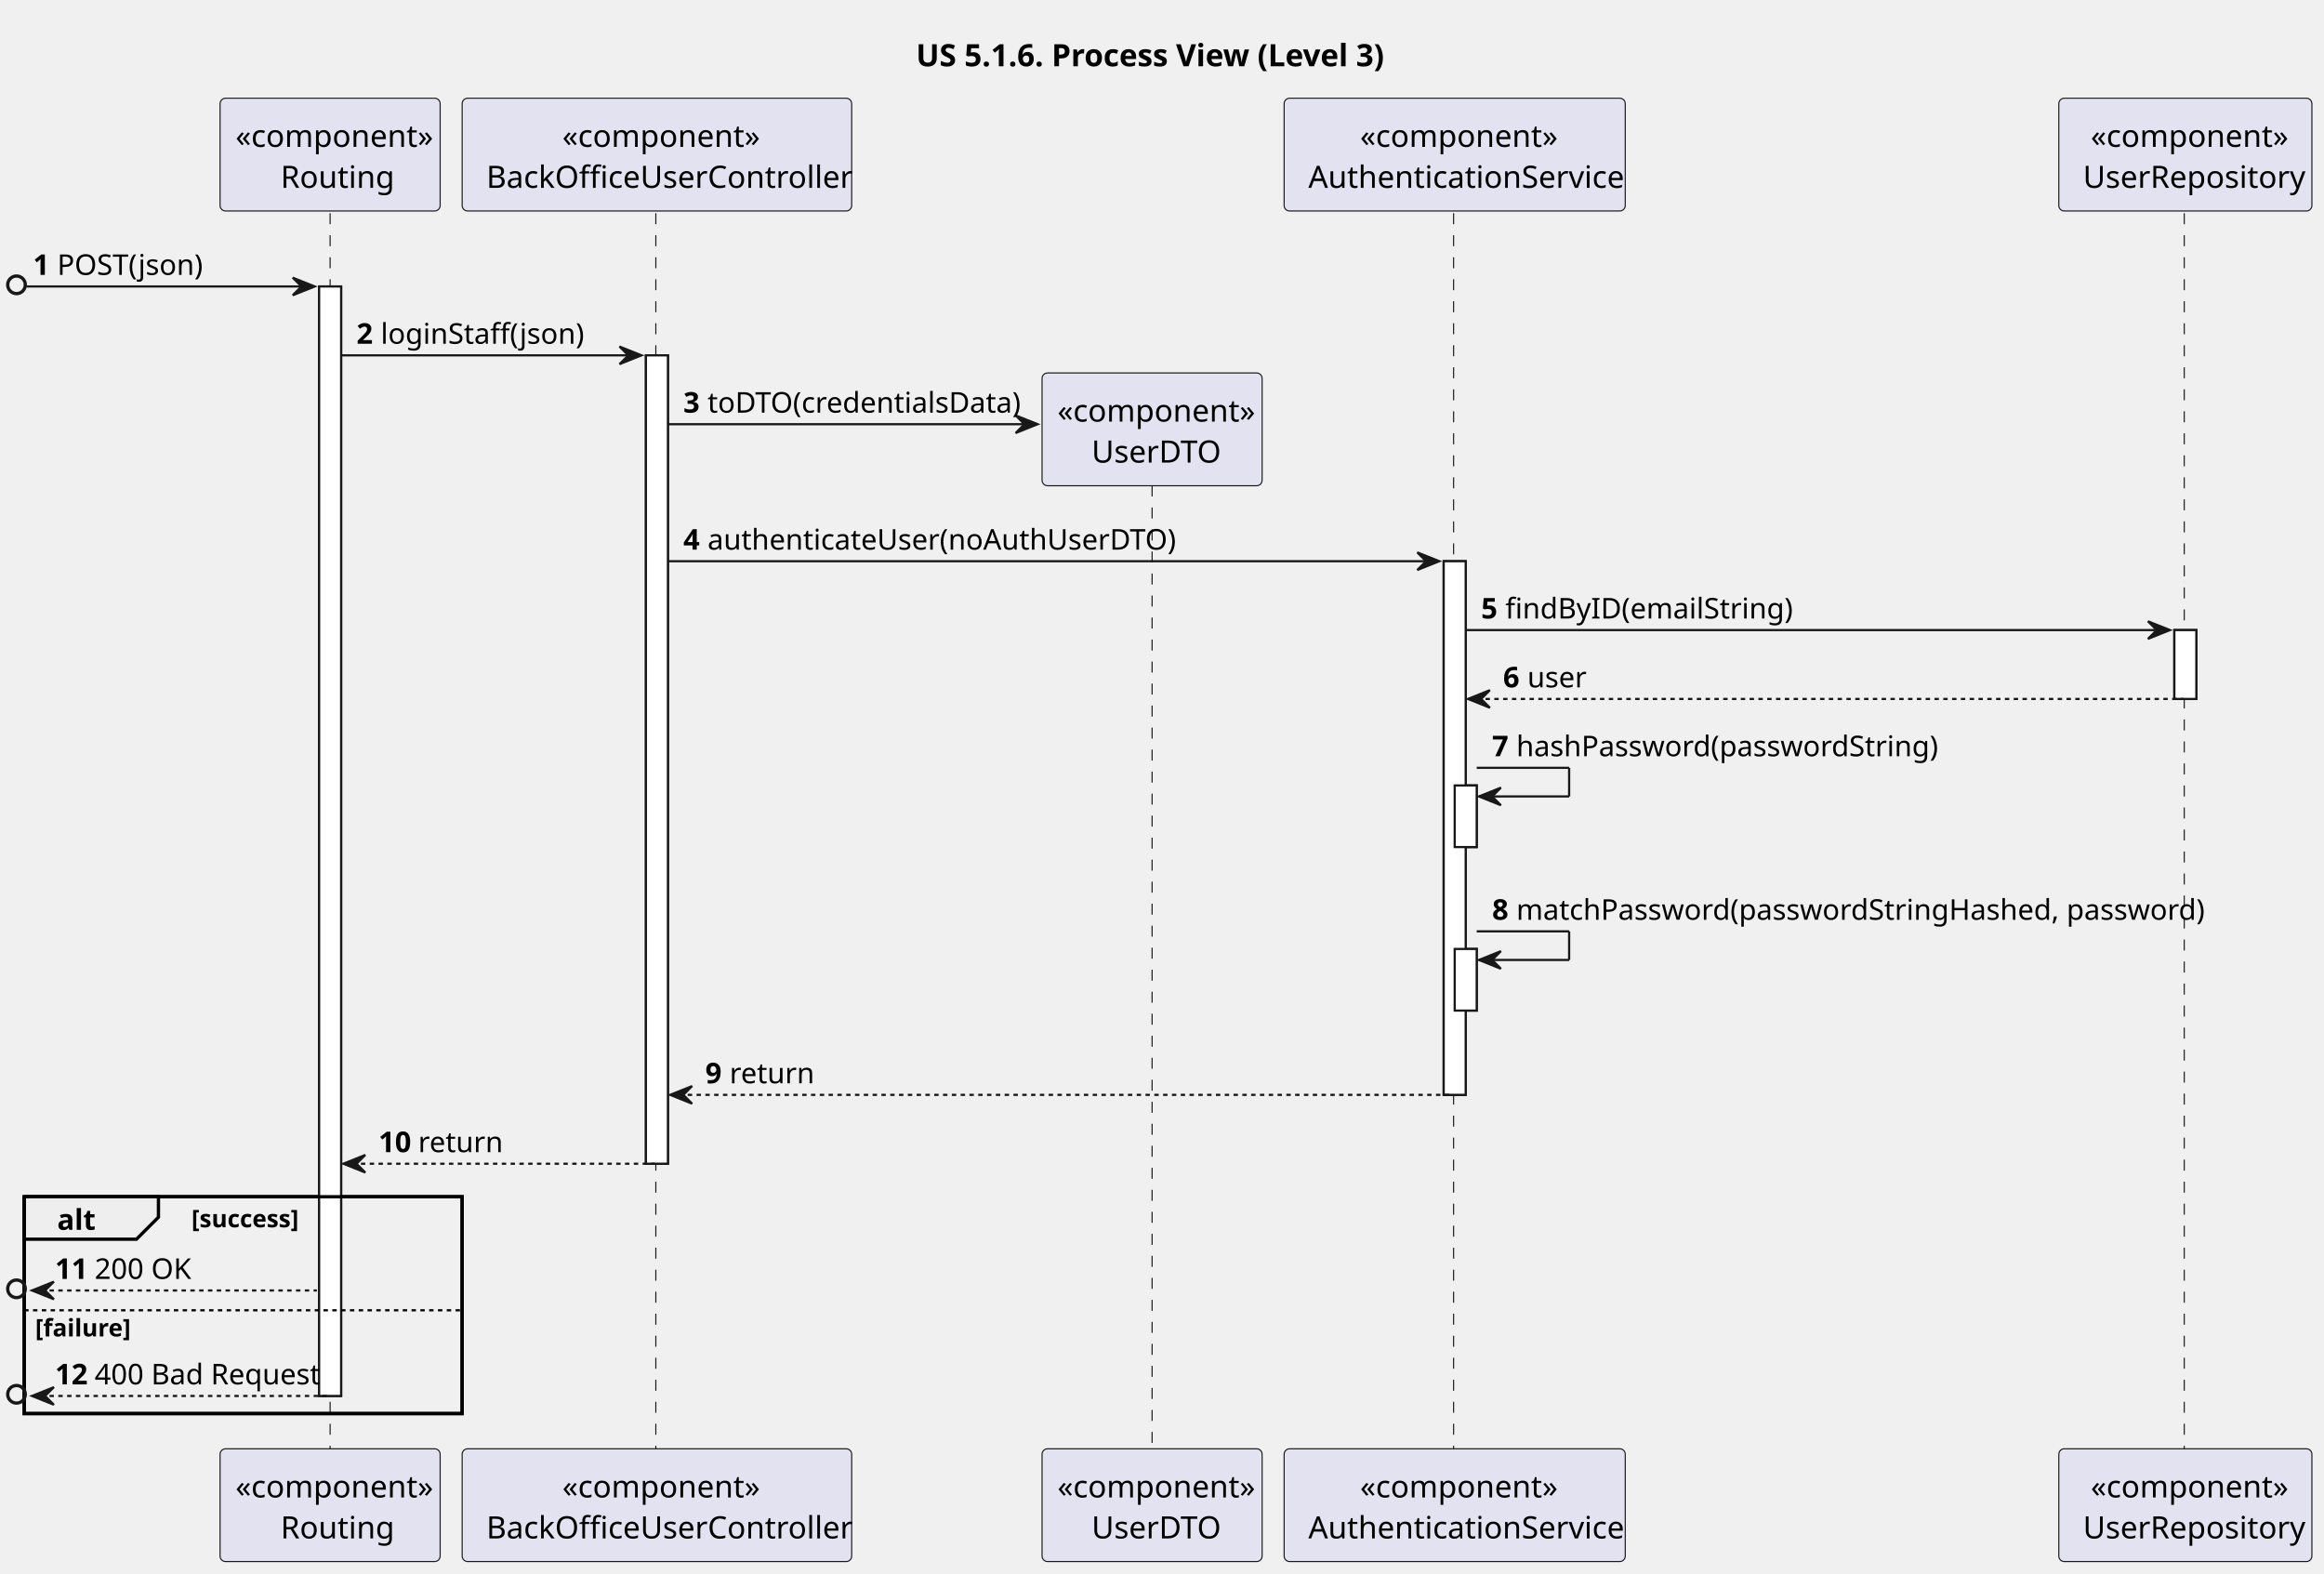
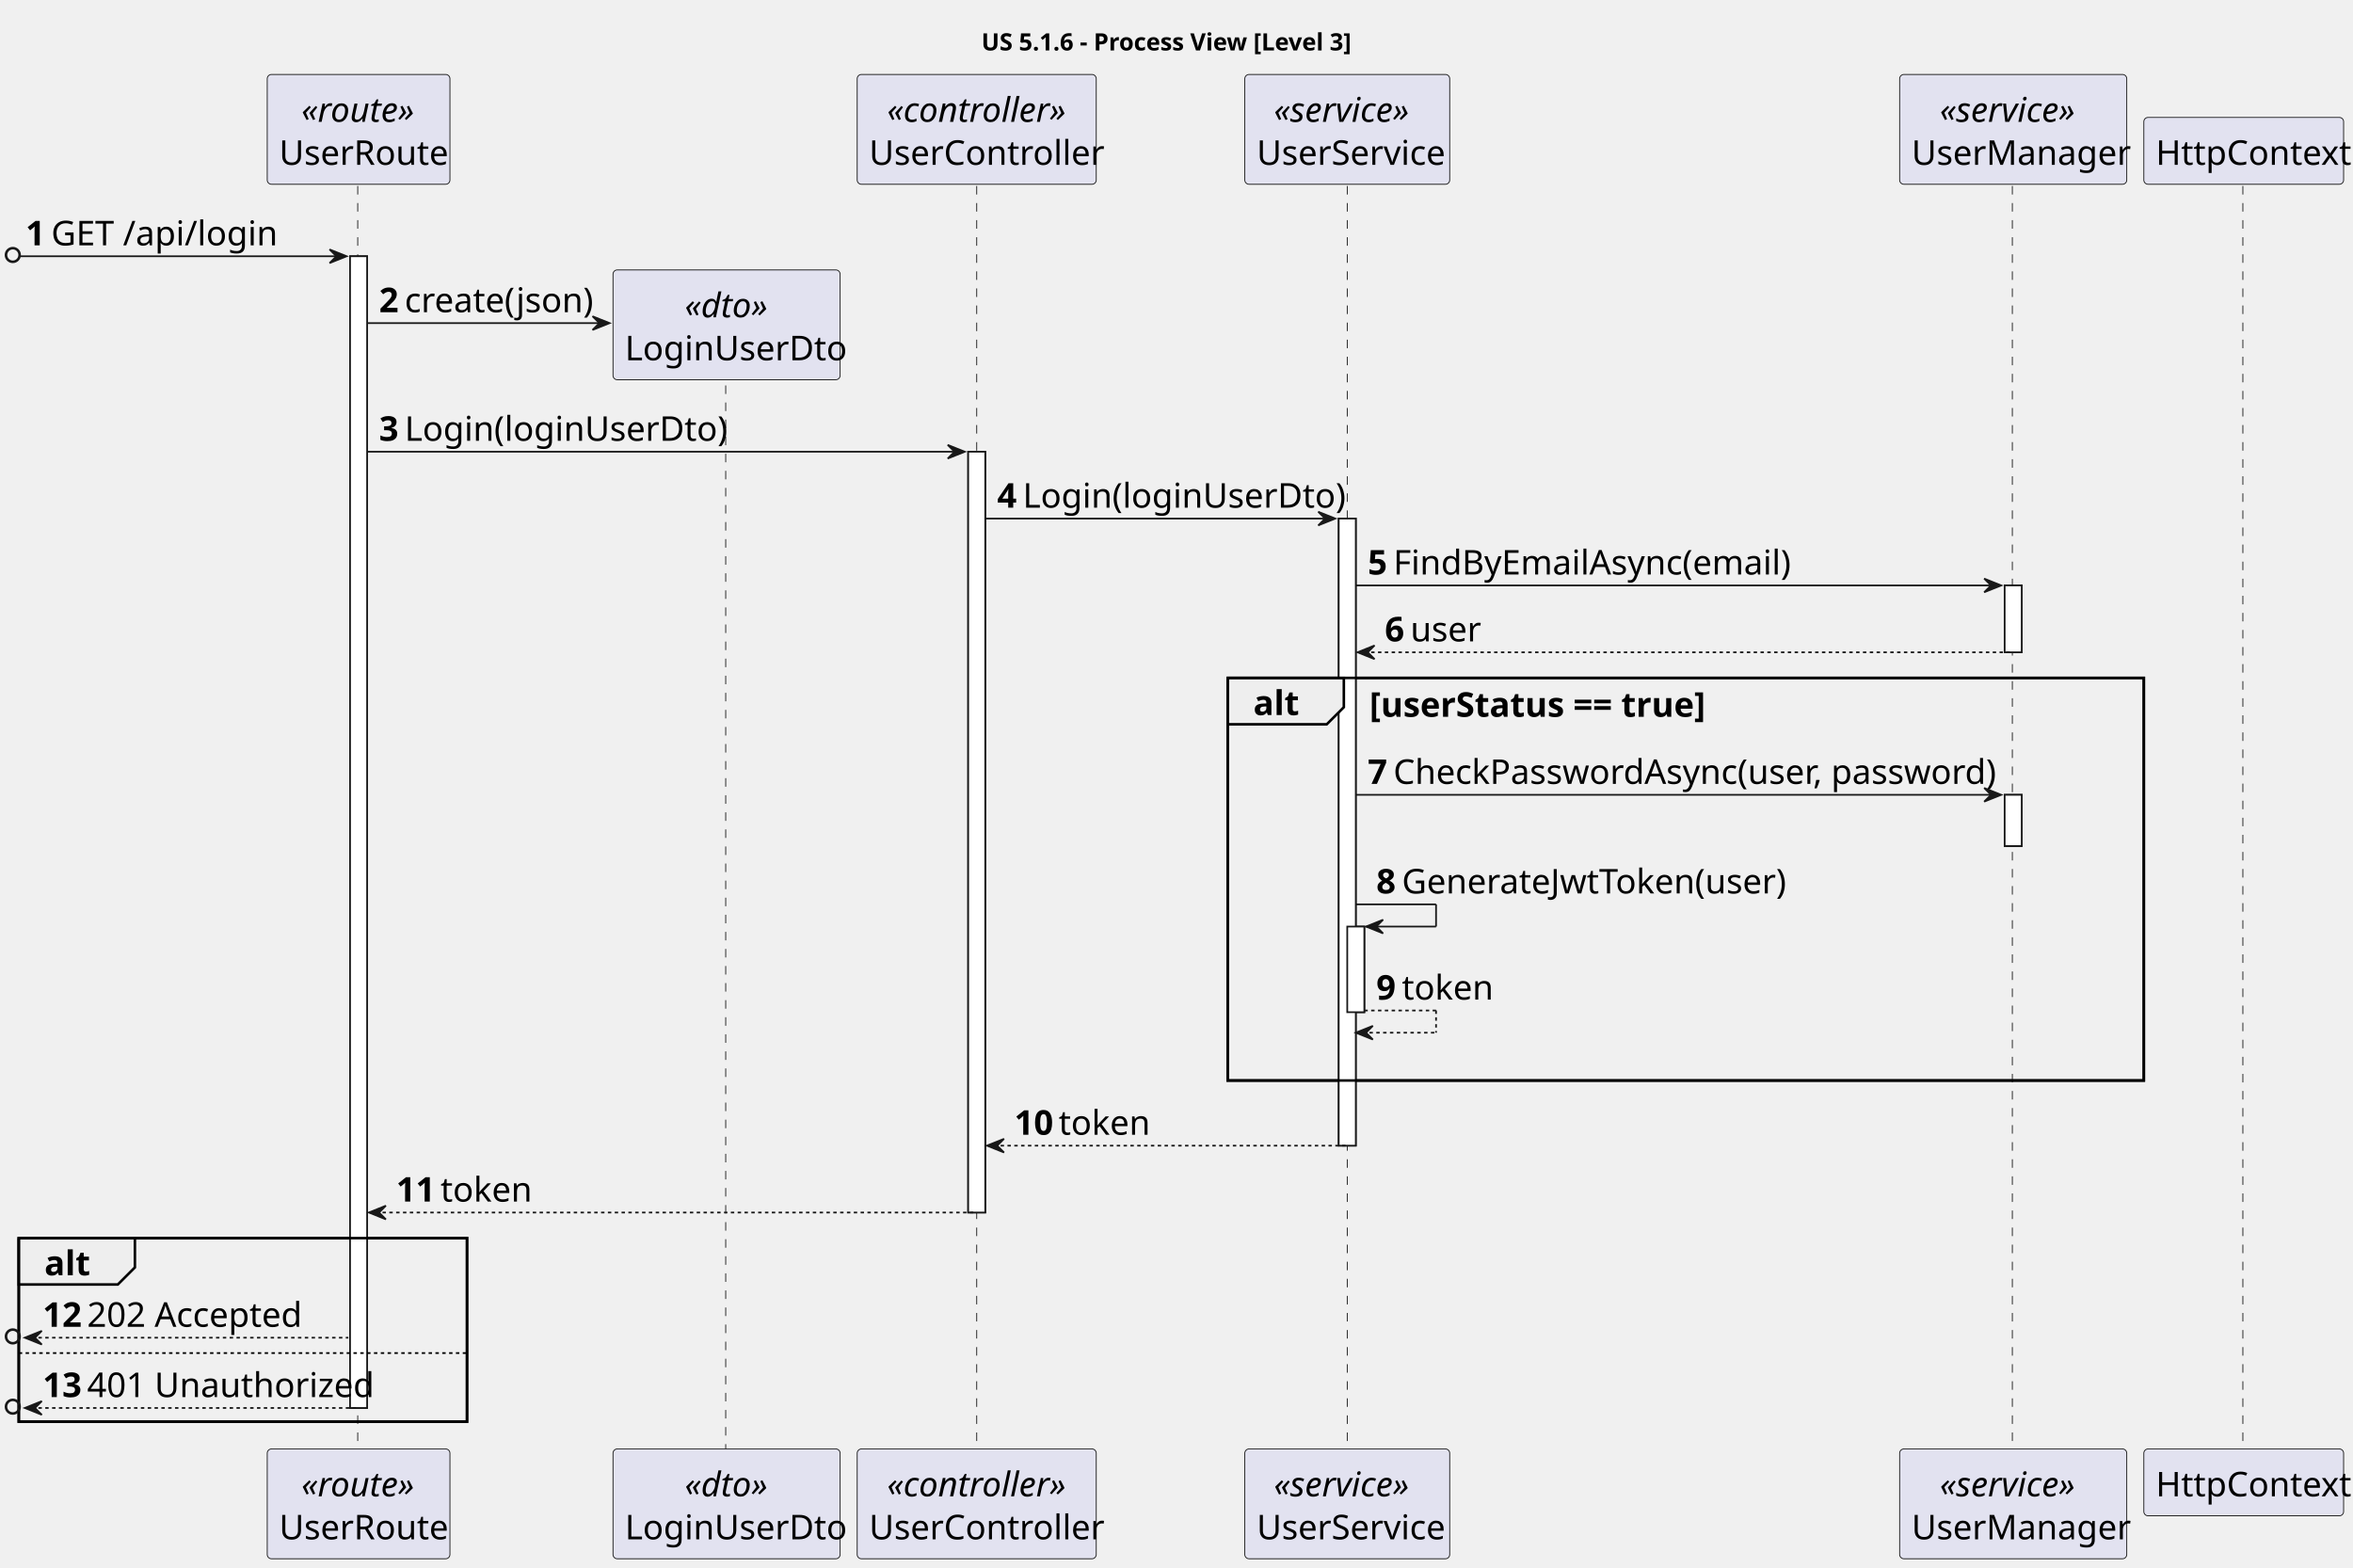
- <svg xmlns="http://www.w3.org/2000/svg" contentStyleType="text/css" height="715px" preserveAspectRatio="none" style="width:1056px;height:715px;background:#FFFFFF;" version="1.1" viewBox="0 0 1056 715" width="1056px" zoomAndPan="magnify">
+ <svg xmlns="http://www.w3.org/2000/svg" contentStyleType="text/css" height="918px" preserveAspectRatio="none" style="width:1378px;height:918px;background:#FFFFFF;" version="1.1" viewBox="0 0 1378 918" width="1378px" zoomAndPan="magnify">
  <defs />
  <g>
-     <text fill="#000000" font-family="sans-serif" font-size="14" font-weight="bold" lengthAdjust="spacing" textLength="222" x="416.25" y="30.107">US 5.1.6. Process View (Level 3)</text>
-     <rect fill="#FFFFFF" height="504.074" style="stroke:#181818;stroke-width:1.0;" width="10" x="145" y="130.154" />
-     <rect fill="#FFFFFF" height="367.279" style="stroke:#181818;stroke-width:1.0;" width="10" x="293.5" y="161.445" />
-     <rect fill="#FFFFFF" height="242.455" style="stroke:#181818;stroke-width:1.0;" width="10" x="656" y="254.978" />
-     <rect fill="#FFFFFF" height="28" style="stroke:#181818;stroke-width:1.0;" width="10" x="661" y="356.852" />
-     <rect fill="#FFFFFF" height="28" style="stroke:#181818;stroke-width:1.0;" width="10" x="661" y="431.143" />
-     <rect fill="#FFFFFF" height="31.291" style="stroke:#181818;stroke-width:1.0;" width="10" x="988" y="286.269" />
-     <rect fill="none" height="98.504" style="stroke:#000000;stroke-width:1.5;" width="199" x="11" y="543.725" />
-     <line style="stroke:#181818;stroke-width:0.5;stroke-dasharray:5.0,5.0;" x1="150" x2="150" y1="96.863" y2="659.229" />
-     <line style="stroke:#181818;stroke-width:0.5;stroke-dasharray:5.0,5.0;" x1="298" x2="298" y1="96.863" y2="659.229" />
-     <line style="stroke:#181818;stroke-width:0.5;stroke-dasharray:5.0,5.0;" x1="523.5" x2="523.5" y1="210.566" y2="659.229" />
-     <line style="stroke:#181818;stroke-width:0.5;stroke-dasharray:5.0,5.0;" x1="660.5" x2="660.5" y1="96.863" y2="659.229" />
-     <line style="stroke:#181818;stroke-width:0.5;stroke-dasharray:5.0,5.0;" x1="992.5" x2="992.5" y1="96.863" y2="659.229" />
-     <rect fill="#E2E2F0" height="51.242" rx="2.5" ry="2.5" style="stroke:#181818;stroke-width:0.5;" width="100" x="100" y="44.621" />
-     <text fill="#000000" font-family="sans-serif" font-size="14" lengthAdjust="spacing" textLength="86" x="107" y="66.728">«component»</text>
-     <text fill="#000000" font-family="sans-serif" font-size="14" lengthAdjust="spacing" textLength="49" x="127.5" y="85.35">Routing</text>
-     <rect fill="#E2E2F0" height="51.242" rx="2.5" ry="2.5" style="stroke:#181818;stroke-width:0.5;" width="100" x="100" y="658.229" />
-     <text fill="#000000" font-family="sans-serif" font-size="14" lengthAdjust="spacing" textLength="86" x="107" y="680.336">«component»</text>
-     <text fill="#000000" font-family="sans-serif" font-size="14" lengthAdjust="spacing" textLength="49" x="127.5" y="698.957">Routing</text>
-     <rect fill="#E2E2F0" height="51.242" rx="2.5" ry="2.5" style="stroke:#181818;stroke-width:0.5;" width="177" x="210" y="44.621" />
-     <text fill="#000000" font-family="sans-serif" font-size="14" lengthAdjust="spacing" textLength="86" x="255.5" y="66.728">«component»</text>
-     <text fill="#000000" font-family="sans-serif" font-size="14" lengthAdjust="spacing" textLength="159" x="221" y="85.35">BackOfficeUserController</text>
-     <rect fill="#E2E2F0" height="51.242" rx="2.5" ry="2.5" style="stroke:#181818;stroke-width:0.5;" width="177" x="210" y="658.229" />
-     <text fill="#000000" font-family="sans-serif" font-size="14" lengthAdjust="spacing" textLength="86" x="255.5" y="680.336">«component»</text>
-     <text fill="#000000" font-family="sans-serif" font-size="14" lengthAdjust="spacing" textLength="159" x="221" y="698.957">BackOfficeUserController</text>
-     <rect fill="#E2E2F0" height="51.242" rx="2.5" ry="2.5" style="stroke:#181818;stroke-width:0.5;" width="100" x="473.5" y="658.229" />
-     <text fill="#000000" font-family="sans-serif" font-size="14" lengthAdjust="spacing" textLength="86" x="480.5" y="680.336">«component»</text>
-     <text fill="#000000" font-family="sans-serif" font-size="14" lengthAdjust="spacing" textLength="59" x="496" y="698.957">UserDTO</text>
-     <rect fill="#E2E2F0" height="51.242" rx="2.5" ry="2.5" style="stroke:#181818;stroke-width:0.5;" width="155" x="583.5" y="44.621" />
-     <text fill="#000000" font-family="sans-serif" font-size="14" lengthAdjust="spacing" textLength="86" x="618" y="66.728">«component»</text>
-     <text fill="#000000" font-family="sans-serif" font-size="14" lengthAdjust="spacing" textLength="137" x="594.5" y="85.35">AuthenticationService</text>
-     <rect fill="#E2E2F0" height="51.242" rx="2.5" ry="2.5" style="stroke:#181818;stroke-width:0.5;" width="155" x="583.5" y="658.229" />
-     <text fill="#000000" font-family="sans-serif" font-size="14" lengthAdjust="spacing" textLength="86" x="618" y="680.336">«component»</text>
-     <text fill="#000000" font-family="sans-serif" font-size="14" lengthAdjust="spacing" textLength="137" x="594.5" y="698.957">AuthenticationService</text>
-     <rect fill="#E2E2F0" height="51.242" rx="2.5" ry="2.5" style="stroke:#181818;stroke-width:0.5;" width="115" x="935.5" y="44.621" />
-     <text fill="#000000" font-family="sans-serif" font-size="14" lengthAdjust="spacing" textLength="86" x="950" y="66.728">«component»</text>
-     <text fill="#000000" font-family="sans-serif" font-size="14" lengthAdjust="spacing" textLength="97" x="946.5" y="85.35">UserRepository</text>
-     <rect fill="#E2E2F0" height="51.242" rx="2.5" ry="2.5" style="stroke:#181818;stroke-width:0.5;" width="115" x="935.5" y="658.229" />
-     <text fill="#000000" font-family="sans-serif" font-size="14" lengthAdjust="spacing" textLength="86" x="950" y="680.336">«component»</text>
-     <text fill="#000000" font-family="sans-serif" font-size="14" lengthAdjust="spacing" textLength="97" x="946.5" y="698.957">UserRepository</text>
-     <rect fill="#FFFFFF" height="504.074" style="stroke:#181818;stroke-width:1.0;" width="10" x="145" y="130.154" />
-     <rect fill="#FFFFFF" height="367.279" style="stroke:#181818;stroke-width:1.0;" width="10" x="293.5" y="161.445" />
-     <rect fill="#FFFFFF" height="242.455" style="stroke:#181818;stroke-width:1.0;" width="10" x="656" y="254.978" />
-     <rect fill="#FFFFFF" height="28" style="stroke:#181818;stroke-width:1.0;" width="10" x="661" y="356.852" />
-     <rect fill="#FFFFFF" height="28" style="stroke:#181818;stroke-width:1.0;" width="10" x="661" y="431.143" />
-     <rect fill="#FFFFFF" height="31.291" style="stroke:#181818;stroke-width:1.0;" width="10" x="988" y="286.269" />
-     <ellipse cx="7.5" cy="129.404" fill="none" rx="4" ry="4" style="stroke:#181818;stroke-width:1.5;" />
-     <polygon fill="#181818" points="133,126.154,143,130.154,133,134.154,137,130.154" style="stroke:#181818;stroke-width:1.0;" />
-     <line style="stroke:#181818;stroke-width:1.0;" x1="12" x2="139" y1="130.154" y2="130.154" />
-     <text fill="#000000" font-family="sans-serif" font-size="13" font-weight="bold" lengthAdjust="spacing" textLength="7" x="15" y="124.892">1</text>
-     <text fill="#000000" font-family="sans-serif" font-size="13" lengthAdjust="spacing" textLength="67" x="26" y="124.892">POST(json)</text>
-     <polygon fill="#181818" points="281.5,157.445,291.5,161.445,281.5,165.445,285.5,161.445" style="stroke:#181818;stroke-width:1.0;" />
-     <line style="stroke:#181818;stroke-width:1.0;" x1="155" x2="287.5" y1="161.445" y2="161.445" />
-     <text fill="#000000" font-family="sans-serif" font-size="13" font-weight="bold" lengthAdjust="spacing" textLength="7" x="162" y="156.183">2</text>
-     <text fill="#000000" font-family="sans-serif" font-size="13" lengthAdjust="spacing" textLength="85" x="173" y="156.183">loginStaff(json)</text>
-     <polygon fill="#181818" points="461.5,188.736,471.5,192.736,461.5,196.736,465.5,192.736" style="stroke:#181818;stroke-width:1.0;" />
-     <line style="stroke:#181818;stroke-width:1.0;" x1="303.5" x2="467.5" y1="192.736" y2="192.736" />
-     <text fill="#000000" font-family="sans-serif" font-size="13" font-weight="bold" lengthAdjust="spacing" textLength="7" x="310.5" y="187.474">3</text>
-     <text fill="#000000" font-family="sans-serif" font-size="13" lengthAdjust="spacing" textLength="135" x="321.5" y="187.474">toDTO(credentialsData)</text>
-     <rect fill="#E2E2F0" height="51.242" rx="2.5" ry="2.5" style="stroke:#181818;stroke-width:0.5;" width="100" x="473.5" y="169.445" />
-     <text fill="#000000" font-family="sans-serif" font-size="14" lengthAdjust="spacing" textLength="86" x="480.5" y="191.553">«component»</text>
-     <text fill="#000000" font-family="sans-serif" font-size="14" lengthAdjust="spacing" textLength="59" x="496" y="210.174">UserDTO</text>
-     <polygon fill="#181818" points="644,250.978,654,254.978,644,258.978,648,254.978" style="stroke:#181818;stroke-width:1.0;" />
-     <line style="stroke:#181818;stroke-width:1.0;" x1="303.5" x2="650" y1="254.978" y2="254.978" />
-     <text fill="#000000" font-family="sans-serif" font-size="13" font-weight="bold" lengthAdjust="spacing" textLength="7" x="310.5" y="249.716">4</text>
-     <text fill="#000000" font-family="sans-serif" font-size="13" lengthAdjust="spacing" textLength="200" x="321.5" y="249.716">authenticateUser(noAuthUserDTO)</text>
-     <polygon fill="#181818" points="976,282.269,986,286.269,976,290.269,980,286.269" style="stroke:#181818;stroke-width:1.0;" />
-     <line style="stroke:#181818;stroke-width:1.0;" x1="666" x2="982" y1="286.269" y2="286.269" />
-     <text fill="#000000" font-family="sans-serif" font-size="13" font-weight="bold" lengthAdjust="spacing" textLength="7" x="673" y="281.007">5</text>
-     <text fill="#000000" font-family="sans-serif" font-size="13" lengthAdjust="spacing" textLength="121" x="684" y="281.007">findByID(emailString)</text>
-     <polygon fill="#181818" points="677,313.56,667,317.56,677,321.56,673,317.56" style="stroke:#181818;stroke-width:1.0;" />
-     <line style="stroke:#181818;stroke-width:1.0;stroke-dasharray:2.0,2.0;" x1="671" x2="992" y1="317.56" y2="317.56" />
-     <text fill="#000000" font-family="sans-serif" font-size="13" font-weight="bold" lengthAdjust="spacing" textLength="7" x="683" y="312.298">6</text>
-     <text fill="#000000" font-family="sans-serif" font-size="13" lengthAdjust="spacing" textLength="25" x="694" y="312.298">user</text>
-     <line style="stroke:#181818;stroke-width:1.0;" x1="671" x2="713" y1="348.852" y2="348.852" />
-     <line style="stroke:#181818;stroke-width:1.0;" x1="713" x2="713" y1="348.852" y2="361.852" />
-     <line style="stroke:#181818;stroke-width:1.0;" x1="672" x2="713" y1="361.852" y2="361.852" />
-     <polygon fill="#181818" points="682,357.852,672,361.852,682,365.852,678,361.852" style="stroke:#181818;stroke-width:1.0;" />
-     <text fill="#000000" font-family="sans-serif" font-size="13" font-weight="bold" lengthAdjust="spacing" textLength="7" x="678" y="343.589">7</text>
-     <text fill="#000000" font-family="sans-serif" font-size="13" lengthAdjust="spacing" textLength="182" x="689" y="343.589">hashPassword(passwordString)</text>
-     <line style="stroke:#181818;stroke-width:1.0;" x1="671" x2="713" y1="423.143" y2="423.143" />
-     <line style="stroke:#181818;stroke-width:1.0;" x1="713" x2="713" y1="423.143" y2="436.143" />
-     <line style="stroke:#181818;stroke-width:1.0;" x1="672" x2="713" y1="436.143" y2="436.143" />
-     <polygon fill="#181818" points="682,432.143,672,436.143,682,440.143,678,436.143" style="stroke:#181818;stroke-width:1.0;" />
-     <text fill="#000000" font-family="sans-serif" font-size="13" font-weight="bold" lengthAdjust="spacing" textLength="7" x="678" y="417.88">8</text>
-     <text fill="#000000" font-family="sans-serif" font-size="13" lengthAdjust="spacing" textLength="297" x="689" y="417.88">matchPassword(passwordStringHashed, password)</text>
-     <polygon fill="#181818" points="314.5,493.434,304.5,497.434,314.5,501.434,310.5,497.434" style="stroke:#181818;stroke-width:1.0;" />
-     <line style="stroke:#181818;stroke-width:1.0;stroke-dasharray:2.0,2.0;" x1="308.5" x2="660" y1="497.434" y2="497.434" />
-     <text fill="#000000" font-family="sans-serif" font-size="13" font-weight="bold" lengthAdjust="spacing" textLength="7" x="320.5" y="492.171">9</text>
-     <text fill="#000000" font-family="sans-serif" font-size="13" lengthAdjust="spacing" textLength="33" x="331.5" y="492.171">return</text>
-     <polygon fill="#181818" points="166,524.725,156,528.725,166,532.725,162,528.725" style="stroke:#181818;stroke-width:1.0;" />
-     <line style="stroke:#181818;stroke-width:1.0;stroke-dasharray:2.0,2.0;" x1="160" x2="297.5" y1="528.725" y2="528.725" />
-     <text fill="#000000" font-family="sans-serif" font-size="13" font-weight="bold" lengthAdjust="spacing" textLength="14" x="172" y="523.462">10</text>
-     <text fill="#000000" font-family="sans-serif" font-size="13" lengthAdjust="spacing" textLength="33" x="190" y="523.462">return</text>
-     <path d="M11,543.725 L72,543.725 L72,553.016 L62,563.016 L11,563.016 L11,543.725 " fill="#EEEEEE" style="stroke:#000000;stroke-width:1.5;" />
-     <rect fill="none" height="98.504" style="stroke:#000000;stroke-width:1.5;" width="199" x="11" y="543.725" />
-     <text fill="#000000" font-family="sans-serif" font-size="13" font-weight="bold" lengthAdjust="spacing" textLength="16" x="26" y="558.753">alt</text>
-     <text fill="#000000" font-family="sans-serif" font-size="11" font-weight="bold" lengthAdjust="spacing" textLength="55" x="87" y="557.595">[success]</text>
-     <ellipse cx="7.5" cy="585.557" fill="none" rx="4" ry="4" style="stroke:#181818;stroke-width:1.5;" />
-     <polygon fill="#181818" points="24.5,582.307,14.5,586.307,24.5,590.307,20.5,586.307" style="stroke:#181818;stroke-width:1.0;" />
-     <line style="stroke:#181818;stroke-width:1.0;stroke-dasharray:2.0,2.0;" x1="22.5" x2="144" y1="586.307" y2="586.307" />
-     <text fill="#000000" font-family="sans-serif" font-size="13" font-weight="bold" lengthAdjust="spacing" textLength="14" x="25" y="581.044">11</text>
-     <text fill="#000000" font-family="sans-serif" font-size="13" lengthAdjust="spacing" textLength="44" x="43" y="581.044">200 OK</text>
-     <line style="stroke:#000000;stroke-width:1.0;stroke-dasharray:2.0,2.0;" x1="11" x2="210" y1="595.307" y2="595.307" />
-     <text fill="#000000" font-family="sans-serif" font-size="11" font-weight="bold" lengthAdjust="spacing" textLength="43" x="16" y="607.177">[failure]</text>
-     <ellipse cx="7.5" cy="633.479" fill="none" rx="4" ry="4" style="stroke:#181818;stroke-width:1.5;" />
-     <polygon fill="#181818" points="24.5,630.229,14.5,634.229,24.5,638.229,20.5,634.229" style="stroke:#181818;stroke-width:1.0;" />
-     <line style="stroke:#181818;stroke-width:1.0;stroke-dasharray:2.0,2.0;" x1="22.5" x2="149" y1="634.229" y2="634.229" />
-     <text fill="#000000" font-family="sans-serif" font-size="13" font-weight="bold" lengthAdjust="spacing" textLength="14" x="25" y="628.966">12</text>
-     <text fill="#000000" font-family="sans-serif" font-size="13" lengthAdjust="spacing" textLength="100" x="43" y="628.966">400 Bad Request</text>
+     <text fill="#000000" font-family="sans-serif" font-size="14" font-weight="bold" lengthAdjust="spacing" textLength="227" x="574.75" y="29.533">US 5.1.6 - Process View [Level 3]</text>
+     <rect fill="#FFFFFF" height="674.5" style="stroke:#181818;stroke-width:1.0;" width="10" x="205" y="150.078" />
+     <rect fill="#FFFFFF" height="445.562" style="stroke:#181818;stroke-width:1.0;" width="10" x="567" y="264.547" />
+     <rect fill="#FFFFFF" height="367.25" style="stroke:#181818;stroke-width:1.0;" width="10" x="784" y="303.703" />
+     <rect fill="#FFFFFF" height="50.156" style="stroke:#181818;stroke-width:1.0;" width="10" x="789" y="542.641" />
+     <rect fill="#FFFFFF" height="39.156" style="stroke:#181818;stroke-width:1.0;" width="10" x="1174" y="342.859" />
+     <rect fill="#FFFFFF" height="30" style="stroke:#181818;stroke-width:1.0;" width="10" x="1174" y="465.484" />
+     <rect fill="none" height="235.781" style="stroke:#000000;stroke-width:1.5;" width="536.5" x="719" y="397.016" />
+     <rect fill="none" height="107.469" style="stroke:#000000;stroke-width:1.5;" width="262.5" x="11" y="725.109" />
+     <line style="stroke:#181818;stroke-width:0.5;stroke-dasharray:5.0,5.0;" x1="209.5" x2="209.5" y1="108.922" y2="849.578" />
+     <line style="stroke:#181818;stroke-width:0.5;stroke-dasharray:5.0,5.0;" x1="425" x2="425" y1="205.734" y2="849.578" />
+     <line style="stroke:#181818;stroke-width:0.5;stroke-dasharray:5.0,5.0;" x1="572" x2="572" y1="108.922" y2="849.578" />
+     <line style="stroke:#181818;stroke-width:0.5;stroke-dasharray:5.0,5.0;" x1="789" x2="789" y1="108.922" y2="849.578" />
+     <line style="stroke:#181818;stroke-width:0.5;stroke-dasharray:5.0,5.0;" x1="1178.5" x2="1178.5" y1="108.922" y2="849.578" />
+     <line style="stroke:#181818;stroke-width:0.5;stroke-dasharray:5.0,5.0;" x1="1313.5" x2="1313.5" y1="108.922" y2="849.578" />
+     <rect fill="#E2E2F0" height="64.312" rx="2.5" ry="2.5" style="stroke:#181818;stroke-width:0.5;" width="107" x="156.5" y="43.609" />
+     <text fill="#000000" font-family="sans-serif" font-size="20" font-style="italic" lengthAdjust="spacing" textLength="67" x="176.5" y="71.371">«route»</text>
+     <text fill="#000000" font-family="sans-serif" font-size="20" lengthAdjust="spacing" textLength="93" x="163.5" y="96.527">UserRoute</text>
+     <rect fill="#E2E2F0" height="64.312" rx="2.5" ry="2.5" style="stroke:#181818;stroke-width:0.5;" width="107" x="156.5" y="848.578" />
+     <text fill="#000000" font-family="sans-serif" font-size="20" font-style="italic" lengthAdjust="spacing" textLength="67" x="176.5" y="876.34">«route»</text>
+     <text fill="#000000" font-family="sans-serif" font-size="20" lengthAdjust="spacing" textLength="93" x="163.5" y="901.496">UserRoute</text>
+     <rect fill="#E2E2F0" height="64.312" rx="2.5" ry="2.5" style="stroke:#181818;stroke-width:0.5;" width="133" x="359" y="848.578" />
+     <text fill="#000000" font-family="sans-serif" font-size="20" font-style="italic" lengthAdjust="spacing" textLength="49" x="401" y="876.34">«dto»</text>
+     <text fill="#000000" font-family="sans-serif" font-size="20" lengthAdjust="spacing" textLength="119" x="366" y="901.496">LoginUserDto</text>
+     <rect fill="#E2E2F0" height="64.312" rx="2.5" ry="2.5" style="stroke:#181818;stroke-width:0.5;" width="140" x="502" y="43.609" />
+     <text fill="#000000" font-family="sans-serif" font-size="20" font-style="italic" lengthAdjust="spacing" textLength="105" x="519.5" y="71.371">«controller»</text>
+     <text fill="#000000" font-family="sans-serif" font-size="20" lengthAdjust="spacing" textLength="126" x="509" y="96.527">UserController</text>
+     <rect fill="#E2E2F0" height="64.312" rx="2.5" ry="2.5" style="stroke:#181818;stroke-width:0.5;" width="140" x="502" y="848.578" />
+     <text fill="#000000" font-family="sans-serif" font-size="20" font-style="italic" lengthAdjust="spacing" textLength="105" x="519.5" y="876.34">«controller»</text>
+     <text fill="#000000" font-family="sans-serif" font-size="20" lengthAdjust="spacing" textLength="126" x="509" y="901.496">UserController</text>
+     <rect fill="#E2E2F0" height="64.312" rx="2.5" ry="2.5" style="stroke:#181818;stroke-width:0.5;" width="120" x="729" y="43.609" />
+     <text fill="#000000" font-family="sans-serif" font-size="20" font-style="italic" lengthAdjust="spacing" textLength="86" x="746" y="71.371">«service»</text>
+     <text fill="#000000" font-family="sans-serif" font-size="20" lengthAdjust="spacing" textLength="106" x="736" y="96.527">UserService</text>
+     <rect fill="#E2E2F0" height="64.312" rx="2.5" ry="2.5" style="stroke:#181818;stroke-width:0.5;" width="120" x="729" y="848.578" />
+     <text fill="#000000" font-family="sans-serif" font-size="20" font-style="italic" lengthAdjust="spacing" textLength="86" x="746" y="876.34">«service»</text>
+     <text fill="#000000" font-family="sans-serif" font-size="20" lengthAdjust="spacing" textLength="106" x="736" y="901.496">UserService</text>
+     <rect fill="#E2E2F0" height="64.312" rx="2.5" ry="2.5" style="stroke:#181818;stroke-width:0.5;" width="133" x="1112.5" y="43.609" />
+     <text fill="#000000" font-family="sans-serif" font-size="20" font-style="italic" lengthAdjust="spacing" textLength="86" x="1136" y="71.371">«service»</text>
+     <text fill="#000000" font-family="sans-serif" font-size="20" lengthAdjust="spacing" textLength="119" x="1119.5" y="96.527">UserManager</text>
+     <rect fill="#E2E2F0" height="64.312" rx="2.5" ry="2.5" style="stroke:#181818;stroke-width:0.5;" width="133" x="1112.5" y="848.578" />
+     <text fill="#000000" font-family="sans-serif" font-size="20" font-style="italic" lengthAdjust="spacing" textLength="86" x="1136" y="876.34">«service»</text>
+     <text fill="#000000" font-family="sans-serif" font-size="20" lengthAdjust="spacing" textLength="119" x="1119.5" y="901.496">UserManager</text>
+     <rect fill="#E2E2F0" height="39.156" rx="2.5" ry="2.5" style="stroke:#181818;stroke-width:0.5;" width="117" x="1255.5" y="68.766" />
+     <text fill="#000000" font-family="sans-serif" font-size="20" lengthAdjust="spacing" textLength="103" x="1262.5" y="96.527">HttpContext</text>
+     <rect fill="#E2E2F0" height="39.156" rx="2.5" ry="2.5" style="stroke:#181818;stroke-width:0.5;" width="117" x="1255.5" y="848.578" />
+     <text fill="#000000" font-family="sans-serif" font-size="20" lengthAdjust="spacing" textLength="103" x="1262.5" y="876.34">HttpContext</text>
+     <rect fill="#FFFFFF" height="674.5" style="stroke:#181818;stroke-width:1.0;" width="10" x="205" y="150.078" />
+     <rect fill="#FFFFFF" height="445.562" style="stroke:#181818;stroke-width:1.0;" width="10" x="567" y="264.547" />
+     <rect fill="#FFFFFF" height="367.25" style="stroke:#181818;stroke-width:1.0;" width="10" x="784" y="303.703" />
+     <rect fill="#FFFFFF" height="50.156" style="stroke:#181818;stroke-width:1.0;" width="10" x="789" y="542.641" />
+     <rect fill="#FFFFFF" height="39.156" style="stroke:#181818;stroke-width:1.0;" width="10" x="1174" y="342.859" />
+     <rect fill="#FFFFFF" height="30" style="stroke:#181818;stroke-width:1.0;" width="10" x="1174" y="465.484" />
+     <ellipse cx="7.5" cy="149.328" fill="none" rx="4" ry="4" style="stroke:#181818;stroke-width:1.5;" />
+     <polygon fill="#181818" points="193,146.078,203,150.078,193,154.078,197,150.078" style="stroke:#181818;stroke-width:1.0;" />
+     <line style="stroke:#181818;stroke-width:1.0;" x1="12" x2="199" y1="150.078" y2="150.078" />
+     <text fill="#000000" font-family="sans-serif" font-size="20" font-weight="bold" lengthAdjust="spacing" textLength="11" x="15" y="143.684">1</text>
+     <text fill="#000000" font-family="sans-serif" font-size="20" lengthAdjust="spacing" textLength="125" x="30" y="143.684">GET /api/login</text>
+     <polygon fill="#181818" points="347,185.234,357,189.234,347,193.234,351,189.234" style="stroke:#181818;stroke-width:1.0;" />
+     <line style="stroke:#181818;stroke-width:1.0;" x1="215" x2="353" y1="189.234" y2="189.234" />
+     <text fill="#000000" font-family="sans-serif" font-size="20" font-weight="bold" lengthAdjust="spacing" textLength="11" x="222" y="182.84">2</text>
+     <text fill="#000000" font-family="sans-serif" font-size="20" lengthAdjust="spacing" textLength="105" x="237" y="182.84">create(json)</text>
+     <rect fill="#E2E2F0" height="64.312" rx="2.5" ry="2.5" style="stroke:#181818;stroke-width:0.5;" width="133" x="359" y="158.078" />
+     <text fill="#000000" font-family="sans-serif" font-size="20" font-style="italic" lengthAdjust="spacing" textLength="49" x="401" y="185.84">«dto»</text>
+     <text fill="#000000" font-family="sans-serif" font-size="20" lengthAdjust="spacing" textLength="119" x="366" y="210.996">LoginUserDto</text>
+     <polygon fill="#181818" points="555,260.547,565,264.547,555,268.547,559,264.547" style="stroke:#181818;stroke-width:1.0;" />
+     <line style="stroke:#181818;stroke-width:1.0;" x1="215" x2="561" y1="264.547" y2="264.547" />
+     <text fill="#000000" font-family="sans-serif" font-size="20" font-weight="bold" lengthAdjust="spacing" textLength="11" x="222" y="258.152">3</text>
+     <text fill="#000000" font-family="sans-serif" font-size="20" lengthAdjust="spacing" textLength="173" x="237" y="258.152">Login(loginUserDto)</text>
+     <polygon fill="#181818" points="772,299.703,782,303.703,772,307.703,776,303.703" style="stroke:#181818;stroke-width:1.0;" />
+     <line style="stroke:#181818;stroke-width:1.0;" x1="577" x2="778" y1="303.703" y2="303.703" />
+     <text fill="#000000" font-family="sans-serif" font-size="20" font-weight="bold" lengthAdjust="spacing" textLength="11" x="584" y="297.309">4</text>
+     <text fill="#000000" font-family="sans-serif" font-size="20" lengthAdjust="spacing" textLength="173" x="599" y="297.309">Login(loginUserDto)</text>
+     <polygon fill="#181818" points="1162,338.859,1172,342.859,1162,346.859,1166,342.859" style="stroke:#181818;stroke-width:1.0;" />
+     <line style="stroke:#181818;stroke-width:1.0;" x1="794" x2="1168" y1="342.859" y2="342.859" />
+     <text fill="#000000" font-family="sans-serif" font-size="20" font-weight="bold" lengthAdjust="spacing" textLength="11" x="801" y="336.465">5</text>
+     <text fill="#000000" font-family="sans-serif" font-size="20" lengthAdjust="spacing" textLength="221" x="816" y="336.465">FindByEmailAsync(email)</text>
+     <polygon fill="#181818" points="805,378.016,795,382.016,805,386.016,801,382.016" style="stroke:#181818;stroke-width:1.0;" />
+     <line style="stroke:#181818;stroke-width:1.0;stroke-dasharray:2.0,2.0;" x1="799" x2="1178" y1="382.016" y2="382.016" />
+     <text fill="#000000" font-family="sans-serif" font-size="20" font-weight="bold" lengthAdjust="spacing" textLength="11" x="811" y="375.621">6</text>
+     <text fill="#000000" font-family="sans-serif" font-size="20" lengthAdjust="spacing" textLength="38" x="826" y="375.621">user</text>
+     <path d="M719,397.016 L787,397.016 L787,414.172 L777,424.172 L719,424.172 L719,397.016 " fill="#EEEEEE" style="stroke:#000000;stroke-width:1.5;" />
+     <rect fill="none" height="235.781" style="stroke:#000000;stroke-width:1.5;" width="536.5" x="719" y="397.016" />
+     <text fill="#000000" font-family="sans-serif" font-size="20" font-weight="bold" lengthAdjust="spacing" textLength="23" x="734" y="418.777">alt</text>
+     <text fill="#000000" font-family="sans-serif" font-size="20" font-weight="bold" lengthAdjust="spacing" textLength="191" x="802" y="419.777">[userStatus == true]</text>
+     <polygon fill="#181818" points="1162,461.484,1172,465.484,1162,469.484,1166,465.484" style="stroke:#181818;stroke-width:1.0;" />
+     <line style="stroke:#181818;stroke-width:1.0;" x1="794" x2="1168" y1="465.484" y2="465.484" />
+     <text fill="#000000" font-family="sans-serif" font-size="20" font-weight="bold" lengthAdjust="spacing" textLength="11" x="801" y="459.09">7</text>
+     <text fill="#000000" font-family="sans-serif" font-size="20" lengthAdjust="spacing" textLength="346" x="816" y="459.09">CheckPasswordAsync(user, password)</text>
+     <line style="stroke:#181818;stroke-width:1.0;" x1="794" x2="841" y1="529.641" y2="529.641" />
+     <line style="stroke:#181818;stroke-width:1.0;" x1="841" x2="841" y1="529.641" y2="542.641" />
+     <line style="stroke:#181818;stroke-width:1.0;" x1="800" x2="841" y1="542.641" y2="542.641" />
+     <polygon fill="#181818" points="810,538.641,800,542.641,810,546.641,806,542.641" style="stroke:#181818;stroke-width:1.0;" />
+     <text fill="#000000" font-family="sans-serif" font-size="20" font-weight="bold" lengthAdjust="spacing" textLength="11" x="806" y="523.246">8</text>
+     <text fill="#000000" font-family="sans-serif" font-size="20" lengthAdjust="spacing" textLength="220" x="821" y="523.246">GenerateJwtToken(user)</text>
+     <line style="stroke:#181818;stroke-width:1.0;stroke-dasharray:2.0,2.0;" x1="799" x2="841" y1="591.797" y2="591.797" />
+     <line style="stroke:#181818;stroke-width:1.0;stroke-dasharray:2.0,2.0;" x1="841" x2="841" y1="591.797" y2="604.797" />
+     <line style="stroke:#181818;stroke-width:1.0;stroke-dasharray:2.0,2.0;" x1="794" x2="841" y1="604.797" y2="604.797" />
+     <polygon fill="#181818" points="804,600.797,794,604.797,804,608.797,800,604.797" style="stroke:#181818;stroke-width:1.0;" />
+     <text fill="#000000" font-family="sans-serif" font-size="20" font-weight="bold" lengthAdjust="spacing" textLength="11" x="806" y="585.402">9</text>
+     <text fill="#000000" font-family="sans-serif" font-size="20" lengthAdjust="spacing" textLength="48" x="821" y="585.402">token</text>
+     <polygon fill="#181818" points="588,666.953,578,670.953,588,674.953,584,670.953" style="stroke:#181818;stroke-width:1.0;" />
+     <line style="stroke:#181818;stroke-width:1.0;stroke-dasharray:2.0,2.0;" x1="582" x2="788" y1="670.953" y2="670.953" />
+     <text fill="#000000" font-family="sans-serif" font-size="20" font-weight="bold" lengthAdjust="spacing" textLength="22" x="594" y="664.559">10</text>
+     <text fill="#000000" font-family="sans-serif" font-size="20" lengthAdjust="spacing" textLength="48" x="620" y="664.559">token</text>
+     <polygon fill="#181818" points="226,706.109,216,710.109,226,714.109,222,710.109" style="stroke:#181818;stroke-width:1.0;" />
+     <line style="stroke:#181818;stroke-width:1.0;stroke-dasharray:2.0,2.0;" x1="220" x2="571" y1="710.109" y2="710.109" />
+     <text fill="#000000" font-family="sans-serif" font-size="20" font-weight="bold" lengthAdjust="spacing" textLength="22" x="232" y="703.715">11</text>
+     <text fill="#000000" font-family="sans-serif" font-size="20" lengthAdjust="spacing" textLength="48" x="258" y="703.715">token</text>
+     <path d="M11,725.109 L79,725.109 L79,742.266 L69,752.266 L11,752.266 L11,725.109 " fill="#EEEEEE" style="stroke:#000000;stroke-width:1.5;" />
+     <rect fill="none" height="107.469" style="stroke:#000000;stroke-width:1.5;" width="262.5" x="11" y="725.109" />
+     <text fill="#000000" font-family="sans-serif" font-size="20" font-weight="bold" lengthAdjust="spacing" textLength="23" x="26" y="746.871">alt</text>
+     <ellipse cx="7.5" cy="782.672" fill="none" rx="4" ry="4" style="stroke:#181818;stroke-width:1.5;" />
+     <polygon fill="#181818" points="24.5,779.422,14.5,783.422,24.5,787.422,20.5,783.422" style="stroke:#181818;stroke-width:1.0;" />
+     <line style="stroke:#181818;stroke-width:1.0;stroke-dasharray:2.0,2.0;" x1="22.5" x2="204" y1="783.422" y2="783.422" />
+     <text fill="#000000" font-family="sans-serif" font-size="20" font-weight="bold" lengthAdjust="spacing" textLength="22" x="25" y="777.027">12</text>
+     <text fill="#000000" font-family="sans-serif" font-size="20" lengthAdjust="spacing" textLength="122" x="51" y="777.027">202 Accepted</text>
+     <line style="stroke:#000000;stroke-width:1.0;stroke-dasharray:2.0,2.0;" x1="11" x2="273.5" y1="792.422" y2="792.422" />
+     <ellipse cx="7.5" cy="823.828" fill="none" rx="4" ry="4" style="stroke:#181818;stroke-width:1.5;" />
+     <polygon fill="#181818" points="24.5,820.578,14.5,824.578,24.5,828.578,20.5,824.578" style="stroke:#181818;stroke-width:1.0;" />
+     <line style="stroke:#181818;stroke-width:1.0;stroke-dasharray:2.0,2.0;" x1="22.5" x2="209" y1="824.578" y2="824.578" />
+     <text fill="#000000" font-family="sans-serif" font-size="20" font-weight="bold" lengthAdjust="spacing" textLength="22" x="25" y="818.184">13</text>
+     <text fill="#000000" font-family="sans-serif" font-size="20" lengthAdjust="spacing" textLength="152" x="51" y="818.184">401 Unauthorized</text>
  </g>
</svg>
